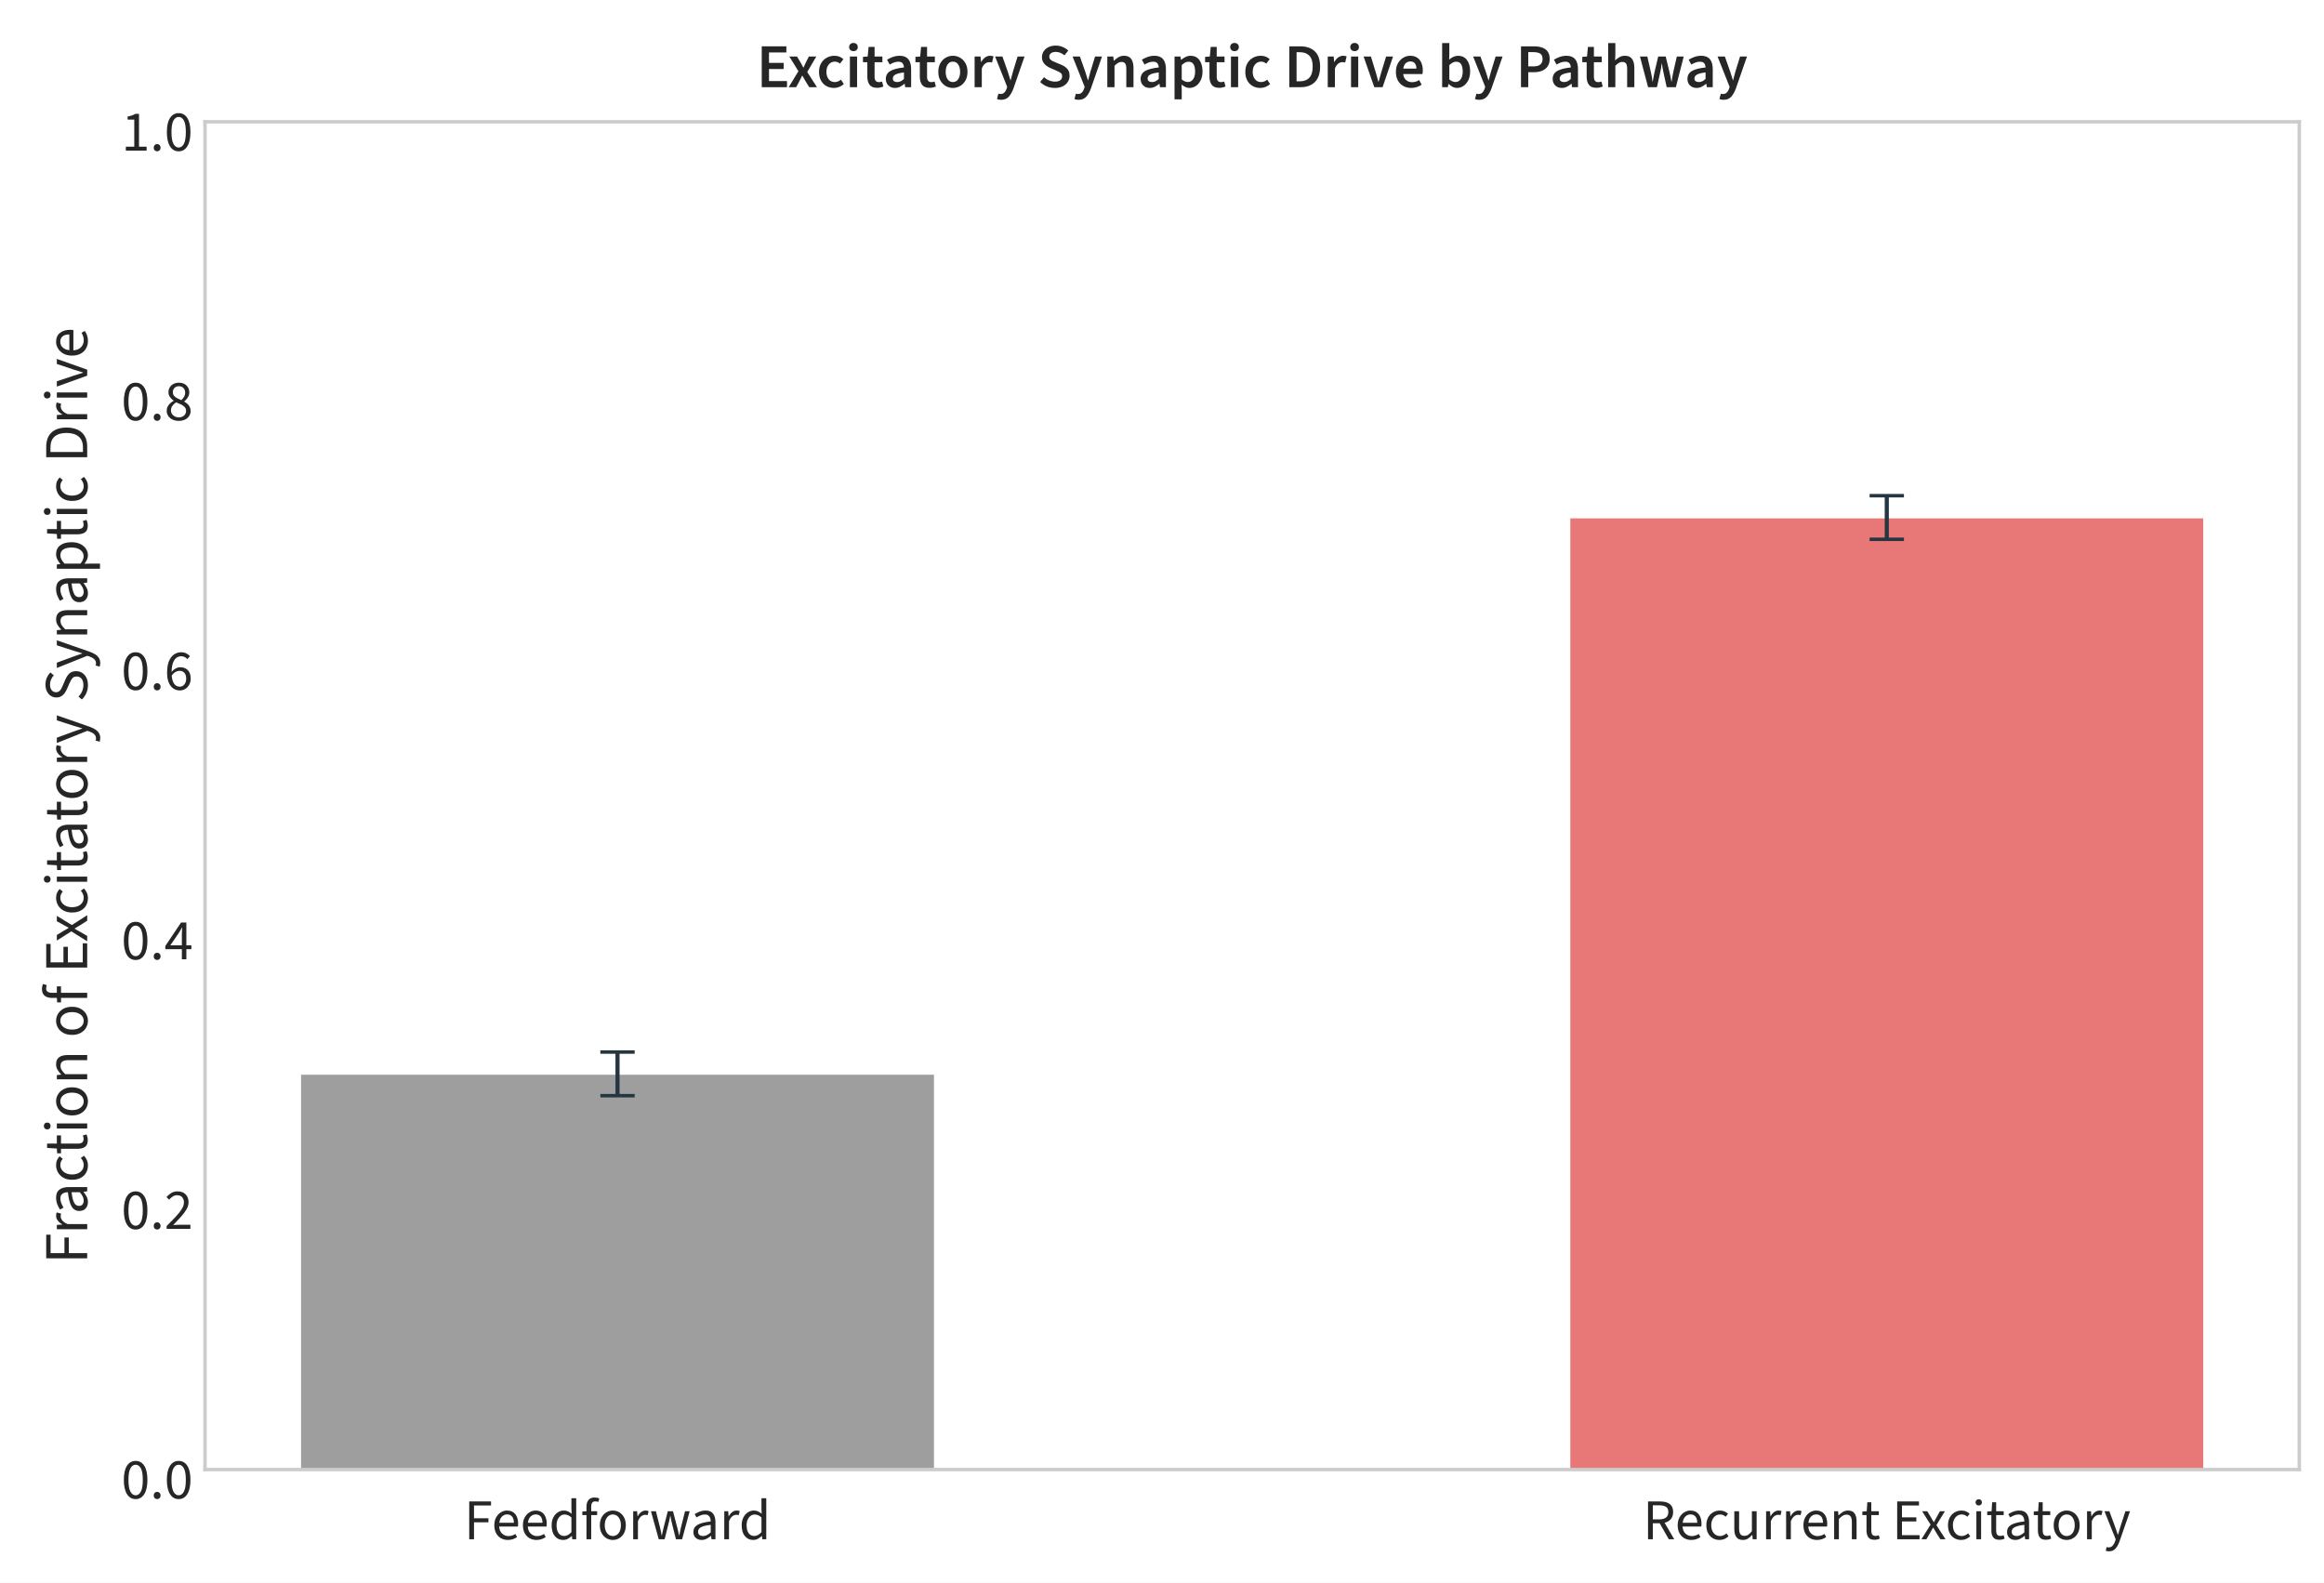
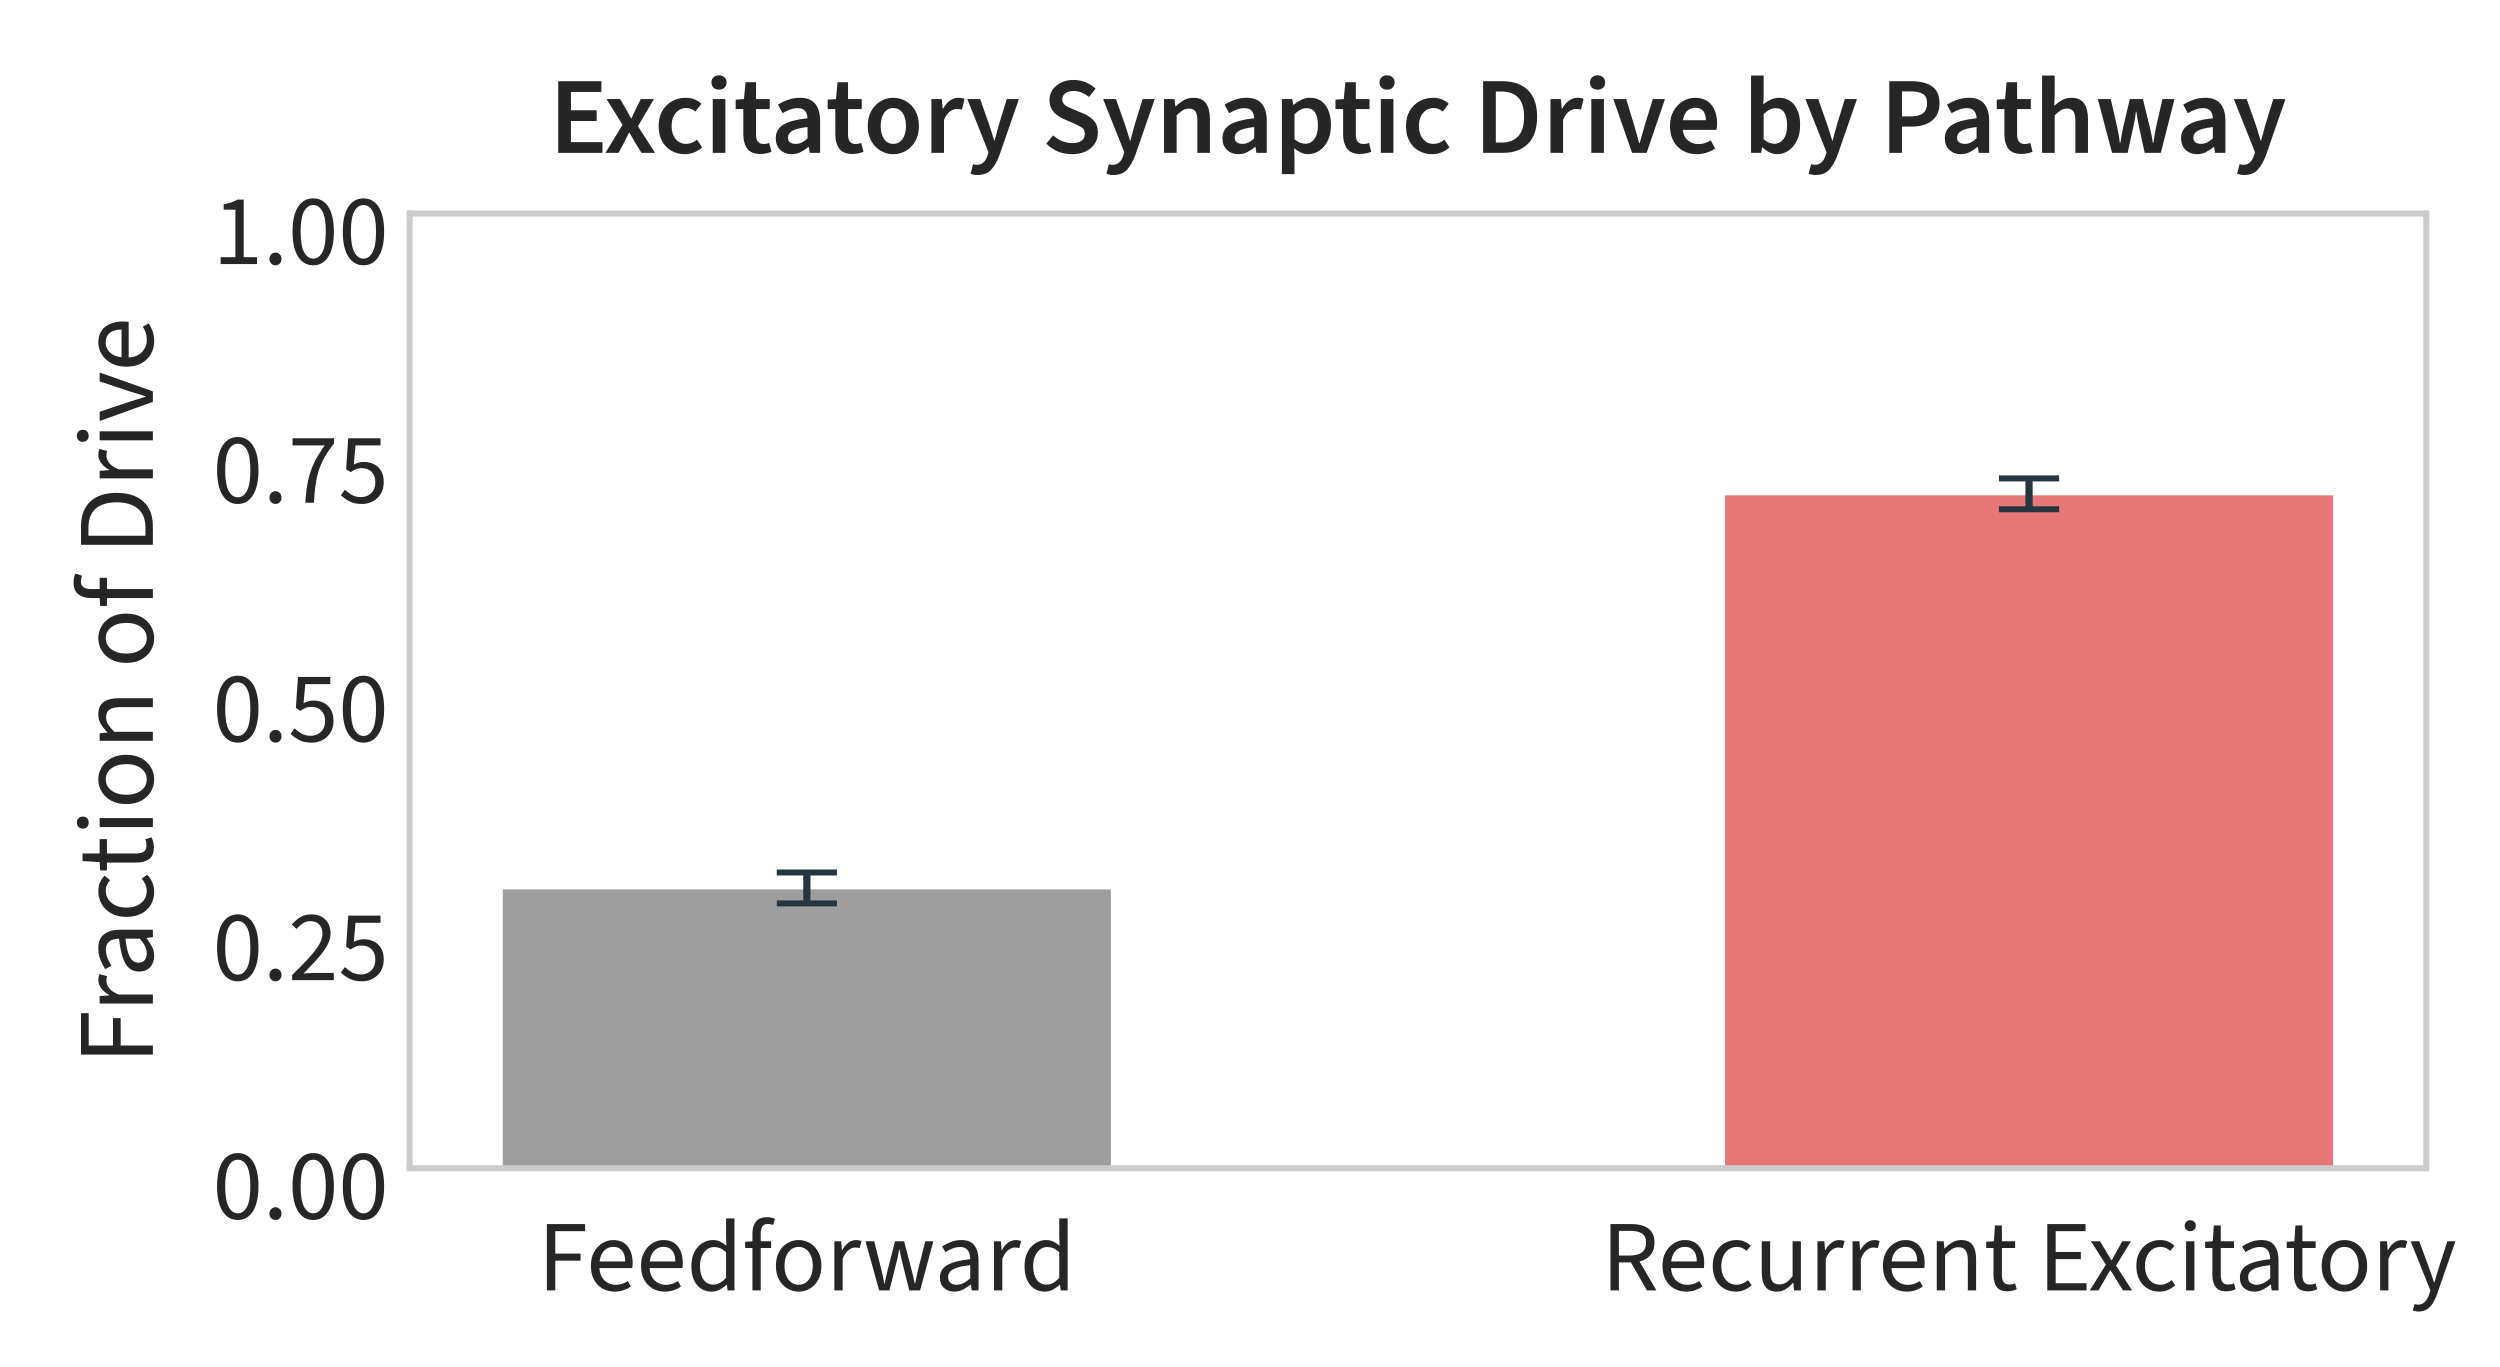
- <svg xmlns="http://www.w3.org/2000/svg" xmlns:xlink="http://www.w3.org/1999/xlink" width="676.972pt" height="461.088pt" viewBox="0 0 676.972 461.088" version="1.1">
+ <svg xmlns="http://www.w3.org/2000/svg" xmlns:xlink="http://www.w3.org/1999/xlink" width="415.397pt" height="227.088pt" viewBox="0 0 415.397 227.088" version="1.1">
  <defs>
    <style type="text/css">*{stroke-linejoin: round; stroke-linecap: butt}</style>
  </defs>
  <g id="figure_1">
    <g id="patch_1">
-       <path d="M 0 461.088  L 676.972 461.088  L 676.972 0  L 0 0  z " style="fill: #ffffff" />
+       <path d="M 0 227.088  L 415.397 227.088  L 415.397 0  L 0 0  z " style="fill: #ffffff" />
    </g>
    <g id="axes_1">
      <g id="patch_2">
-         <path d="M 59.718 428.111  L 669.773 428.111  L 669.773 35.48  L 59.718 35.48  z " style="fill: #ffffff" />
+         <path d="M 68.068 194.111  L 403.142 194.111  L 403.142 35.48  L 68.068 35.48  z " style="fill: #ffffff" />
      </g>
      <g id="matplotlib.axis_1">
        <g id="xtick_1">
          <g id="line2d_1" />
          <g id="text_1">
-             <g style="fill: #262626" transform="translate(135.1736 448.4112) scale(0.168 -0.168)">
+             <g style="fill: #262626" transform="translate(89.36081 214.4112) scale(0.168 -0.168)">
              <defs>
                <path id="SourceSans3-Regular-7" d="M 576 0  L 576 4198  L 2995 4198  L 2995 3750  L 1107 3750  L 1107 2330  L 2707 2330  L 2707 1882  L 1107 1882  L 1107 0  L 576 0  z " transform="scale(0.015625)" />
                <path id="SourceSans3-Regular-20" d="M 1702 2758  Q 1510 2758 1328 2665  Q 1146 2573 1014 2368  Q 883 2163 838 1830  L 2458 1830  Q 2458 2285 2259 2521  Q 2061 2758 1702 2758  z M 1786 -77  Q 1370 -77 1027 115  Q 685 307 486 675  Q 288 1043 288 1555  Q 288 2061 489 2425  Q 691 2790 1014 2988  Q 1338 3187 1696 3187  Q 2298 3187 2614 2790  Q 2931 2394 2931 1728  Q 2931 1645 2924 1568  Q 2918 1491 2906 1414  L 826 1414  Q 864 890 1161 621  Q 1459 352 1850 352  Q 2074 352 2269 416  Q 2464 480 2624 589  L 2816 243  Q 2611 102 2358 12  Q 2106 -77 1786 -77  z " transform="scale(0.015625)" />
                <path id="SourceSans3-Regular-1f" d="M 1587 -77  Q 1005 -77 653 348  Q 301 774 301 1549  Q 301 2054 489 2422  Q 678 2790 988 2988  Q 1299 3187 1651 3187  Q 1920 3187 2118 3091  Q 2317 2995 2522 2829  L 2496 3360  L 2496 4557  L 3027 4557  L 3027 0  L 2592 0  L 2547 365  L 2528 365  Q 2349 186 2105 54  Q 1862 -77 1587 -77  z M 1702 365  Q 2112 365 2496 794  L 2496 2419  Q 2298 2598 2115 2672  Q 1933 2746 1741 2746  Q 1491 2746 1289 2595  Q 1088 2445 966 2179  Q 845 1914 845 1555  Q 845 998 1069 681  Q 1293 365 1702 365  z " transform="scale(0.015625)" />
                <path id="SourceSans3-Regular-21" d="M 614 0  L 614 2682  L 154 2682  L 154 3078  L 614 3110  L 614 3603  Q 614 4077 835 4355  Q 1056 4634 1523 4634  Q 1670 4634 1804 4605  Q 1939 4576 2042 4531  L 1926 4147  Q 1734 4205 1574 4205  Q 1139 4205 1139 3603  L 1139 3110  L 1798 3110  L 1798 2682  L 1139 2682  L 1139 0  L 614 0  z " transform="scale(0.015625)" />
                <path id="SourceSans3-Regular-2a" d="M 1734 -77  Q 1357 -77 1027 115  Q 698 307 496 672  Q 294 1037 294 1549  Q 294 2074 496 2438  Q 698 2803 1027 2995  Q 1357 3187 1734 3187  Q 2118 3187 2444 2995  Q 2771 2803 2972 2438  Q 3174 2074 3174 1549  Q 3174 1037 2972 672  Q 2771 307 2444 115  Q 2118 -77 1734 -77  z M 1734 358  Q 2138 358 2384 688  Q 2630 1018 2630 1549  Q 2630 2086 2384 2419  Q 2138 2752 1734 2752  Q 1338 2752 1088 2419  Q 838 2086 838 1549  Q 838 1018 1088 688  Q 1338 358 1734 358  z " transform="scale(0.015625)" />
                <path id="SourceSans3-Regular-2d" d="M 525 0  L 525 3110  L 960 3110  L 1005 2547  L 1024 2547  Q 1178 2842 1408 3014  Q 1638 3187 1907 3187  Q 2093 3187 2240 3123  L 2125 2675  Q 2054 2694 1993 2704  Q 1933 2714 1837 2714  Q 1638 2714 1424 2554  Q 1210 2394 1050 1997  L 1050 0  L 525 0  z " transform="scale(0.015625)" />
                <path id="SourceSans3-Regular-32" d="M 1018 0  L 154 3110  L 704 3110  L 1158 1312  Q 1210 1101 1254 889  Q 1299 678 1338 429  L 1363 429  Q 1414 678 1462 889  Q 1510 1101 1562 1312  L 2022 3110  L 2598 3110  L 3066 1312  Q 3123 1101 3174 889  Q 3226 678 3270 429  L 3296 429  Q 3347 678 3392 889  Q 3437 1101 3482 1312  L 3936 3110  L 4448 3110  L 3610 0  L 2925 0  L 2509 1664  Q 2451 1882 2406 2096  Q 2362 2310 2310 2586  L 2285 2586  Q 2240 2310 2192 2092  Q 2144 1875 2086 1664  L 1670 0  L 1018 0  z " transform="scale(0.015625)" />
                <path id="SourceSans3-Regular-1c" d="M 1242 -77  Q 851 -77 588 153  Q 326 384 326 806  Q 326 1331 787 1600  Q 1248 1869 2246 1978  Q 2246 2176 2188 2349  Q 2131 2522 1993 2634  Q 1856 2746 1600 2746  Q 1331 2746 1094 2643  Q 858 2541 672 2426  L 467 2784  Q 685 2931 1001 3059  Q 1318 3187 1690 3187  Q 2259 3187 2515 2838  Q 2771 2490 2771 1907  L 2771 0  L 2336 0  L 2291 371  L 2272 371  Q 2042 186 1789 54  Q 1536 -77 1242 -77  z M 1389 358  Q 1613 358 1817 460  Q 2022 563 2246 762  L 2246 1600  Q 1722 1542 1414 1440  Q 1107 1338 976 1190  Q 845 1043 845 838  Q 845 582 1005 470  Q 1165 358 1389 358  z " transform="scale(0.015625)" />
              </defs>
              <use xlink:href="#SourceSans3-Regular-7" />
              <use xlink:href="#SourceSans3-Regular-20" transform="translate(48 0)" />
              <use xlink:href="#SourceSans3-Regular-20" transform="translate(97.59375 0)" />
              <use xlink:href="#SourceSans3-Regular-1f" transform="translate(147.1875 0)" />
              <use xlink:href="#SourceSans3-Regular-21" transform="translate(202.6875 0)" />
              <use xlink:href="#SourceSans3-Regular-2a" transform="translate(230.8906 0)" />
              <use xlink:href="#SourceSans3-Regular-2d" transform="translate(285.0938 0)" />
              <use xlink:href="#SourceSans3-Regular-32" transform="translate(321.7031 0)" />
              <use xlink:href="#SourceSans3-Regular-1c" transform="translate(392.6094 0)" />
              <use xlink:href="#SourceSans3-Regular-2d" transform="translate(443.0156 0)" />
              <use xlink:href="#SourceSans3-Regular-1f" transform="translate(476.7188 0)" />
            </g>
          </g>
        </g>
        <g id="xtick_2">
          <g id="line2d_2" />
          <g id="text_2">
-             <g style="fill: #262626" transform="translate(478.5554 448.4112) scale(0.168 -0.168)">
+             <g style="fill: #262626" transform="translate(266.0873 214.4112) scale(0.168 -0.168)">
              <defs>
                <path id="SourceSans3-Regular-13" d="M 576 0  L 576 4198  L 1888 4198  Q 2317 4198 2649 4086  Q 2982 3974 3171 3715  Q 3360 3456 3360 3021  Q 3360 2534 3104 2236  Q 2848 1939 2413 1830  L 3482 0  L 2880 0  L 1869 1773  L 1107 1773  L 1107 0  L 576 0  z M 1107 2208  L 1811 2208  Q 2304 2208 2566 2409  Q 2829 2611 2829 3021  Q 2829 3437 2566 3603  Q 2304 3770 1811 3770  L 1107 3770  L 1107 2208  z " transform="scale(0.015625)" />
                <path id="SourceSans3-Regular-1e" d="M 1760 -77  Q 1344 -77 1011 115  Q 678 307 486 672  Q 294 1037 294 1549  Q 294 2074 502 2438  Q 710 2803 1052 2995  Q 1395 3187 1792 3187  Q 2099 3187 2320 3084  Q 2541 2982 2701 2822  L 2438 2502  Q 2317 2611 2166 2681  Q 2016 2752 1811 2752  Q 1536 2752 1315 2601  Q 1094 2451 966 2179  Q 838 1907 838 1549  Q 838 1018 1107 688  Q 1376 358 1805 358  Q 2016 358 2201 441  Q 2387 525 2528 653  L 2758 333  Q 2566 147 2313 35  Q 2061 -77 1760 -77  z " transform="scale(0.015625)" />
                <path id="SourceSans3-Regular-30" d="M 1434 -77  Q 941 -77 710 233  Q 480 544 480 1139  L 480 3110  L 1011 3110  L 1011 1210  Q 1011 774 1148 576  Q 1286 378 1594 378  Q 1837 378 2025 502  Q 2214 627 2432 902  L 2432 3110  L 2957 3110  L 2957 0  L 2522 0  L 2477 486  L 2458 486  Q 2240 230 1997 76  Q 1754 -77 1434 -77  z " transform="scale(0.015625)" />
                <path id="SourceSans3-Regular-29" d="M 525 0  L 525 3110  L 960 3110  L 1005 2662  L 1024 2662  Q 1248 2886 1497 3036  Q 1747 3187 2067 3187  Q 2560 3187 2787 2876  Q 3014 2566 3014 1971  L 3014 0  L 2490 0  L 2490 1901  Q 2490 2336 2349 2534  Q 2208 2733 1901 2733  Q 1664 2733 1475 2611  Q 1286 2490 1050 2253  L 1050 0  L 525 0  z " transform="scale(0.015625)" />
                <path id="SourceSans3-Regular-2f" d="M 1504 -58  Q 1005 -58 809 227  Q 614 512 614 979  L 614 2682  L 154 2682  L 154 3078  L 640 3110  L 704 4109  L 1146 4109  L 1146 3110  L 1984 3110  L 1984 2682  L 1146 2682  L 1146 966  Q 1146 685 1251 528  Q 1357 371 1626 371  Q 1709 371 1798 387  Q 1888 403 1978 448  L 2086 77  Q 1965 13 1814 -22  Q 1664 -58 1504 -58  z " transform="scale(0.015625)" />
                <path id="SourceSans3-Regular-1" transform="scale(0.015625)" />
                <path id="SourceSans3-Regular-6" d="M 576 0  L 576 4198  L 2995 4198  L 2995 3750  L 1107 3750  L 1107 2432  L 2701 2432  L 2701 1978  L 1107 1978  L 1107 454  L 3059 454  L 3059 0  L 576 0  z " transform="scale(0.015625)" />
                <path id="SourceSans3-Regular-33" d="M 90 0  L 1107 1626  L 166 3110  L 736 3110  L 1152 2426  Q 1222 2304 1299 2169  Q 1376 2035 1459 1907  L 1485 1907  Q 1555 2035 1625 2169  Q 1696 2304 1766 2426  L 2144 3110  L 2694 3110  L 1754 1568  L 2765 0  L 2195 0  L 1741 723  Q 1658 864 1574 1005  Q 1491 1146 1402 1280  L 1376 1280  Q 1293 1146 1216 1008  Q 1139 870 1062 723  L 640 0  L 90 0  z " transform="scale(0.015625)" />
                <path id="SourceSans3-Regular-24" d="M 525 0  L 525 3110  L 1050 3110  L 1050 0  L 525 0  z M 787 3750  Q 633 3750 534 3843  Q 435 3936 435 4096  Q 435 4250 534 4346  Q 633 4442 787 4442  Q 941 4442 1040 4346  Q 1139 4250 1139 4096  Q 1139 3936 1040 3843  Q 941 3750 787 3750  z " transform="scale(0.015625)" />
                <path id="SourceSans3-Regular-34" d="M 576 -1338  Q 474 -1338 381 -1318  Q 288 -1299 211 -1274  L 326 -864  Q 442 -902 550 -902  Q 813 -902 985 -713  Q 1158 -525 1254 -237  L 1325 -6  L 77 3110  L 621 3110  L 1254 1389  Q 1325 1190 1405 960  Q 1485 730 1555 512  L 1581 512  Q 1651 723 1715 953  Q 1779 1184 1843 1389  L 2400 3110  L 2912 3110  L 1741 -256  Q 1632 -563 1481 -806  Q 1331 -1050 1110 -1194  Q 890 -1338 576 -1338  z " transform="scale(0.015625)" />
              </defs>
              <use xlink:href="#SourceSans3-Regular-13" />
              <use xlink:href="#SourceSans3-Regular-20" transform="translate(55.90625 0)" />
              <use xlink:href="#SourceSans3-Regular-1e" transform="translate(105.5 0)" />
              <use xlink:href="#SourceSans3-Regular-30" transform="translate(151.0938 0)" />
              <use xlink:href="#SourceSans3-Regular-2d" transform="translate(205.5 0)" />
              <use xlink:href="#SourceSans3-Regular-2d" transform="translate(240.2031 0)" />
              <use xlink:href="#SourceSans3-Regular-20" transform="translate(273.9062 0)" />
              <use xlink:href="#SourceSans3-Regular-29" transform="translate(323.5 0)" />
              <use xlink:href="#SourceSans3-Regular-2f" transform="translate(378.2031 0)" />
              <use xlink:href="#SourceSans3-Regular-1" transform="translate(412 0)" />
              <use xlink:href="#SourceSans3-Regular-6" transform="translate(432 0)" />
              <use xlink:href="#SourceSans3-Regular-33" transform="translate(481.6094 0)" />
              <use xlink:href="#SourceSans3-Regular-1e" transform="translate(524.5 0)" />
              <use xlink:href="#SourceSans3-Regular-24" transform="translate(570.0938 0)" />
              <use xlink:href="#SourceSans3-Regular-2f" transform="translate(594.6875 0)" />
              <use xlink:href="#SourceSans3-Regular-1c" transform="translate(626.3906 0)" />
              <use xlink:href="#SourceSans3-Regular-2f" transform="translate(675.3906 0)" />
              <use xlink:href="#SourceSans3-Regular-2a" transform="translate(707.7812 0)" />
              <use xlink:href="#SourceSans3-Regular-2d" transform="translate(761.9844 0)" />
              <use xlink:href="#SourceSans3-Regular-34" transform="translate(799.1875 0)" />
            </g>
          </g>
        </g>
      </g>
      <g id="matplotlib.axis_2">
        <g id="ytick_1">
          <g id="line2d_3" />
          <g id="text_3">
-             <g style="fill: #262626" transform="translate(35.3332 436.5112) scale(0.168 -0.168)">
+             <g style="fill: #262626" transform="translate(35.3332 202.5112) scale(0.168 -0.168)">
              <defs>
                <path id="SourceSans3-Regular-535" d="M 1594 -77  Q 979 -77 630 476  Q 282 1030 282 2054  Q 282 3085 630 3622  Q 979 4160 1594 4160  Q 2202 4160 2550 3622  Q 2899 3085 2899 2054  Q 2899 1030 2550 476  Q 2202 -77 1594 -77  z M 1594 346  Q 1952 346 2169 752  Q 2387 1158 2387 2054  Q 2387 2950 2169 3344  Q 1952 3738 1594 3738  Q 1235 3738 1014 3344  Q 794 2950 794 2054  Q 794 1158 1014 752  Q 1235 346 1594 346  z " transform="scale(0.015625)" />
                <path id="SourceSans3-Regular-56b" d="M 800 -77  Q 640 -77 528 35  Q 416 147 416 320  Q 416 506 528 618  Q 640 730 800 730  Q 954 730 1066 618  Q 1178 506 1178 320  Q 1178 147 1066 35  Q 954 -77 800 -77  z " transform="scale(0.015625)" />
              </defs>
              <use xlink:href="#SourceSans3-Regular-535" />
              <use xlink:href="#SourceSans3-Regular-56b" transform="translate(49.70312 0)" />
              <use xlink:href="#SourceSans3-Regular-535" transform="translate(74.60938 0)" />
+               <use xlink:href="#SourceSans3-Regular-535" transform="translate(124.3125 0)" />
            </g>
          </g>
        </g>
        <g id="ytick_2">
          <g id="line2d_4" />
          <g id="text_4">
-             <g style="fill: #262626" transform="translate(35.3332 357.985) scale(0.168 -0.168)">
+             <g style="fill: #262626" transform="translate(35.3332 162.8534) scale(0.168 -0.168)">
              <defs>
                <path id="SourceSans3-Regular-537" d="M 256 0  L 256 320  Q 870 922 1299 1386  Q 1728 1850 1952 2227  Q 2176 2605 2176 2931  Q 2176 3283 1984 3507  Q 1792 3731 1402 3731  Q 1146 3731 928 3587  Q 710 3443 531 3238  L 237 3526  Q 493 3814 784 3987  Q 1075 4160 1466 4160  Q 2035 4160 2361 3830  Q 2688 3501 2688 2963  Q 2688 2566 2467 2176  Q 2246 1786 1862 1357  Q 1478 928 979 416  Q 1146 429 1325 441  Q 1504 454 1664 454  L 2893 454  L 2893 0  L 256 0  z " transform="scale(0.015625)" />
+                 <path id="SourceSans3-Regular-53a" d="M 1498 -77  Q 1011 -77 691 96  Q 371 269 160 480  L 416 826  Q 602 646 845 502  Q 1088 358 1446 358  Q 1824 358 2083 611  Q 2342 864 2342 1293  Q 2342 1715 2105 1952  Q 1869 2189 1472 2189  Q 1261 2189 1110 2125  Q 960 2061 774 1939  L 493 2118  L 627 4083  L 2669 4083  L 2669 3629  L 1088 3629  L 979 2419  Q 1126 2496 1273 2541  Q 1421 2586 1606 2586  Q 1958 2586 2243 2448  Q 2528 2310 2701 2028  Q 2874 1747 2874 1306  Q 2874 864 2678 553  Q 2483 243 2169 83  Q 1856 -77 1498 -77  z " transform="scale(0.015625)" />
              </defs>
              <use xlink:href="#SourceSans3-Regular-535" />
              <use xlink:href="#SourceSans3-Regular-56b" transform="translate(49.70312 0)" />
              <use xlink:href="#SourceSans3-Regular-537" transform="translate(74.60938 0)" />
+               <use xlink:href="#SourceSans3-Regular-53a" transform="translate(124.3125 0)" />
            </g>
          </g>
        </g>
        <g id="ytick_3">
          <g id="line2d_5" />
          <g id="text_5">
-             <g style="fill: #262626" transform="translate(35.3332 279.4587) scale(0.168 -0.168)">
-               <defs>
-                 <path id="SourceSans3-Regular-539" d="M 666 1549  L 1946 1549  L 1946 2733  Q 1946 2899 1958 3129  Q 1971 3360 1978 3520  L 1952 3520  Q 1875 3373 1792 3232  Q 1709 3091 1619 2944  L 666 1549  z M 1946 0  L 1946 1126  L 109 1126  L 109 1472  L 1856 4083  L 2445 4083  L 2445 1549  L 3002 1549  L 3002 1126  L 2445 1126  L 2445 0  L 1946 0  z " transform="scale(0.015625)" />
-               </defs>
-               <use xlink:href="#SourceSans3-Regular-535" />
-               <use xlink:href="#SourceSans3-Regular-56b" transform="translate(49.70312 0)" />
-               <use xlink:href="#SourceSans3-Regular-539" transform="translate(74.60938 0)" />
+             <g style="fill: #262626" transform="translate(35.3332 123.1956) scale(0.168 -0.168)">
+               <use xlink:href="#SourceSans3-Regular-535" />
+               <use xlink:href="#SourceSans3-Regular-56b" transform="translate(49.70312 0)" />
+               <use xlink:href="#SourceSans3-Regular-53a" transform="translate(74.60938 0)" />
+               <use xlink:href="#SourceSans3-Regular-535" transform="translate(124.3125 0)" />
            </g>
          </g>
        </g>
        <g id="ytick_4">
          <g id="line2d_6" />
          <g id="text_6">
-             <g style="fill: #262626" transform="translate(35.3332 200.9325) scale(0.168 -0.168)">
-               <defs>
-                 <path id="SourceSans3-Regular-53b" d="M 1670 2099  Q 1472 2099 1241 1971  Q 1011 1843 819 1562  Q 870 966 1097 652  Q 1325 339 1715 339  Q 2016 339 2221 585  Q 2426 832 2426 1235  Q 2426 1632 2237 1865  Q 2048 2099 1670 2099  z M 1715 -77  Q 1318 -77 998 140  Q 678 358 492 796  Q 307 1235 307 1888  Q 307 2707 528 3206  Q 749 3706 1104 3933  Q 1459 4160 1862 4160  Q 2195 4160 2435 4035  Q 2675 3910 2848 3725  L 2554 3398  Q 2432 3546 2253 3632  Q 2074 3718 1882 3718  Q 1594 3718 1357 3555  Q 1120 3392 969 3011  Q 819 2630 806 1984  Q 998 2221 1254 2358  Q 1510 2496 1760 2496  Q 2291 2496 2608 2179  Q 2925 1862 2925 1235  Q 2925 845 2758 550  Q 2592 256 2320 89  Q 2048 -77 1715 -77  z " transform="scale(0.015625)" />
-               </defs>
-               <use xlink:href="#SourceSans3-Regular-535" />
-               <use xlink:href="#SourceSans3-Regular-56b" transform="translate(49.70312 0)" />
-               <use xlink:href="#SourceSans3-Regular-53b" transform="translate(74.60938 0)" />
+             <g style="fill: #262626" transform="translate(35.3332 83.5378) scale(0.168 -0.168)">
+               <defs>
+                 <path id="SourceSans3-Regular-53c" d="M 1094 0  Q 1133 768 1261 1376  Q 1389 1984 1648 2525  Q 1907 3066 2323 3629  L 282 3629  L 282 4083  L 2912 4083  L 2912 3757  Q 2541 3290 2304 2867  Q 2067 2445 1932 2009  Q 1798 1574 1731 1084  Q 1664 595 1638 0  L 1094 0  z " transform="scale(0.015625)" />
+               </defs>
+               <use xlink:href="#SourceSans3-Regular-535" />
+               <use xlink:href="#SourceSans3-Regular-56b" transform="translate(49.70312 0)" />
+               <use xlink:href="#SourceSans3-Regular-53c" transform="translate(74.60938 0)" />
+               <use xlink:href="#SourceSans3-Regular-53a" transform="translate(124.3125 0)" />
            </g>
          </g>
        </g>
        <g id="ytick_5">
          <g id="line2d_7" />
          <g id="text_7">
-             <g style="fill: #262626" transform="translate(35.3332 122.4062) scale(0.168 -0.168)">
-               <defs>
-                 <path id="SourceSans3-Regular-53d" d="M 1600 -77  Q 1216 -77 915 67  Q 614 211 438 467  Q 262 723 262 1043  Q 262 1312 374 1520  Q 486 1728 662 1885  Q 838 2042 1030 2144  L 1030 2170  Q 806 2330 633 2560  Q 461 2790 461 3110  Q 461 3424 614 3661  Q 768 3898 1030 4029  Q 1293 4160 1619 4160  Q 2150 4160 2460 3853  Q 2771 3546 2771 3072  Q 2771 2861 2681 2672  Q 2592 2483 2464 2332  Q 2336 2182 2208 2086  L 2208 2061  Q 2394 1958 2554 1817  Q 2714 1677 2816 1481  Q 2918 1286 2918 1011  Q 2918 710 2755 460  Q 2592 211 2294 67  Q 1997 -77 1600 -77  z M 1888 2227  Q 2093 2413 2205 2617  Q 2317 2822 2317 3046  Q 2317 3347 2131 3558  Q 1946 3770 1606 3770  Q 1325 3770 1136 3590  Q 947 3411 947 3110  Q 947 2867 1078 2707  Q 1210 2547 1427 2435  Q 1645 2323 1888 2227  z M 1613 314  Q 1971 314 2192 515  Q 2413 717 2413 1030  Q 2413 1293 2259 1459  Q 2106 1626 1853 1747  Q 1600 1869 1306 1984  Q 1062 1824 899 1600  Q 736 1376 736 1094  Q 736 755 989 534  Q 1242 314 1613 314  z " transform="scale(0.015625)" />
-               </defs>
-               <use xlink:href="#SourceSans3-Regular-535" />
-               <use xlink:href="#SourceSans3-Regular-56b" transform="translate(49.70312 0)" />
-               <use xlink:href="#SourceSans3-Regular-53d" transform="translate(74.60938 0)" />
-             </g>
-           </g>
-         </g>
-         <g id="ytick_6">
-           <g id="line2d_8" />
-           <g id="text_8">
            <g style="fill: #262626" transform="translate(35.3332 43.88) scale(0.168 -0.168)">
              <defs>
                <path id="SourceSans3-Regular-536" d="M 506 0  L 506 435  L 1440 435  L 1440 3443  L 698 3443  L 698 3782  Q 979 3834 1187 3907  Q 1395 3981 1562 4083  L 1965 4083  L 1965 435  L 2810 435  L 2810 0  L 506 0  z " transform="scale(0.015625)" />
              </defs>
              <use xlink:href="#SourceSans3-Regular-536" />
              <use xlink:href="#SourceSans3-Regular-56b" transform="translate(49.70312 0)" />
              <use xlink:href="#SourceSans3-Regular-535" transform="translate(74.60938 0)" />
-             </g>
-           </g>
-         </g>
-         <g id="text_9">
-           <g style="fill: #262626" transform="translate(25.4 368.2032) rotate(-90) scale(0.182 -0.182)">
+               <use xlink:href="#SourceSans3-Regular-535" transform="translate(124.3125 0)" />
+             </g>
+           </g>
+         </g>
+         <g id="text_8">
+           <g style="fill: #262626" transform="translate(25.4 176.8661) rotate(-90) scale(0.182 -0.182)">
            <defs>
-               <path id="SourceSans3-Regular-14" d="M 1741 -77  Q 1293 -77 918 89  Q 544 256 269 550  L 570 896  Q 794 659 1104 524  Q 1414 390 1747 390  Q 2163 390 2393 579  Q 2624 768 2624 1075  Q 2624 1293 2531 1421  Q 2438 1549 2281 1638  Q 2125 1728 1926 1818  L 1325 2080  Q 1126 2170 928 2304  Q 730 2438 602 2649  Q 474 2861 474 3162  Q 474 3482 643 3734  Q 813 3987 1110 4131  Q 1408 4275 1792 4275  Q 2176 4275 2496 4134  Q 2816 3994 3034 3770  L 2746 3424  Q 2547 3597 2310 3702  Q 2074 3808 1792 3808  Q 1440 3808 1225 3641  Q 1011 3475 1011 3194  Q 1011 2995 1116 2864  Q 1222 2733 1382 2649  Q 1542 2566 1709 2496  L 2304 2240  Q 2682 2080 2925 1833  Q 3168 1587 3168 1120  Q 3168 787 2995 515  Q 2822 243 2505 83  Q 2189 -77 1741 -77  z " transform="scale(0.015625)" />
-               <path id="SourceSans3-Regular-2b" d="M 525 -1312  L 525 3110  L 960 3110  L 1005 2752  L 1024 2752  Q 1235 2931 1488 3059  Q 1741 3187 2016 3187  Q 2618 3187 2931 2755  Q 3245 2323 3245 1600  Q 3245 1075 3056 697  Q 2867 320 2563 121  Q 2259 -77 1901 -77  Q 1683 -77 1468 19  Q 1254 115 1037 282  L 1050 -262  L 1050 -1312  L 525 -1312  z M 1811 365  Q 2195 365 2448 694  Q 2701 1024 2701 1600  Q 2701 2112 2512 2429  Q 2323 2746 1882 2746  Q 1683 2746 1481 2637  Q 1280 2528 1050 2323  L 1050 691  Q 1261 512 1459 438  Q 1658 365 1811 365  z " transform="scale(0.015625)" />
              <path id="SourceSans3-Regular-5" d="M 576 0  L 576 4198  L 1626 4198  Q 2598 4198 3104 3657  Q 3610 3117 3610 2118  Q 3610 1114 3107 557  Q 2605 0 1651 0  L 576 0  z M 1107 435  L 1587 435  Q 2323 435 2691 880  Q 3059 1325 3059 2118  Q 3059 2912 2691 3337  Q 2323 3763 1587 3763  L 1107 3763  L 1107 435  z " transform="scale(0.015625)" />
              <path id="SourceSans3-Regular-31" d="M 1197 0  L 77 3110  L 621 3110  L 1210 1344  Q 1280 1114 1353 883  Q 1427 653 1498 429  L 1523 429  Q 1594 653 1667 883  Q 1741 1114 1805 1344  L 2394 3110  L 2912 3110  L 1811 0  L 1197 0  z " transform="scale(0.015625)" />
            </defs>
            <use xlink:href="#SourceSans3-Regular-7" />
            <use xlink:href="#SourceSans3-Regular-2d" transform="translate(47.40625 0)" />
            <use xlink:href="#SourceSans3-Regular-1c" transform="translate(79.70312 0)" />
            <use xlink:href="#SourceSans3-Regular-1e" transform="translate(130.1094 0)" />
            <use xlink:href="#SourceSans3-Regular-2f" transform="translate(174.7031 0)" />
            <use xlink:href="#SourceSans3-Regular-24" transform="translate(208.5 0)" />
            <use xlink:href="#SourceSans3-Regular-2a" transform="translate(233.0938 0)" />
            <use xlink:href="#SourceSans3-Regular-29" transform="translate(287.2969 0)" />
            <use xlink:href="#SourceSans3-Regular-1" transform="translate(342 0)" />
            <use xlink:href="#SourceSans3-Regular-2a" transform="translate(362 0)" />
            <use xlink:href="#SourceSans3-Regular-21" transform="translate(416.2031 0)" />
            <use xlink:href="#SourceSans3-Regular-1" transform="translate(445.4062 0)" />
-             <use xlink:href="#SourceSans3-Regular-6" transform="translate(465.4062 0)" />
-             <use xlink:href="#SourceSans3-Regular-33" transform="translate(515.0156 0)" />
-             <use xlink:href="#SourceSans3-Regular-1e" transform="translate(557.9062 0)" />
-             <use xlink:href="#SourceSans3-Regular-24" transform="translate(603.5 0)" />
-             <use xlink:href="#SourceSans3-Regular-2f" transform="translate(628.0938 0)" />
-             <use xlink:href="#SourceSans3-Regular-1c" transform="translate(659.7969 0)" />
-             <use xlink:href="#SourceSans3-Regular-2f" transform="translate(708.7969 0)" />
-             <use xlink:href="#SourceSans3-Regular-2a" transform="translate(741.1875 0)" />
-             <use xlink:href="#SourceSans3-Regular-2d" transform="translate(795.3906 0)" />
-             <use xlink:href="#SourceSans3-Regular-34" transform="translate(832.5938 0)" />
-             <use xlink:href="#SourceSans3-Regular-1" transform="translate(879.2969 0)" />
-             <use xlink:href="#SourceSans3-Regular-14" transform="translate(899.2969 0)" />
-             <use xlink:href="#SourceSans3-Regular-34" transform="translate(952.7031 0)" />
-             <use xlink:href="#SourceSans3-Regular-29" transform="translate(999.4062 0)" />
-             <use xlink:href="#SourceSans3-Regular-1c" transform="translate(1054.109 0)" />
-             <use xlink:href="#SourceSans3-Regular-2b" transform="translate(1104.516 0)" />
-             <use xlink:href="#SourceSans3-Regular-2f" transform="translate(1158.312 0)" />
-             <use xlink:href="#SourceSans3-Regular-24" transform="translate(1192.109 0)" />
-             <use xlink:href="#SourceSans3-Regular-1e" transform="translate(1216.703 0)" />
-             <use xlink:href="#SourceSans3-Regular-1" transform="translate(1262.297 0)" />
-             <use xlink:href="#SourceSans3-Regular-5" transform="translate(1282.297 0)" />
-             <use xlink:href="#SourceSans3-Regular-2d" transform="translate(1343.797 0)" />
-             <use xlink:href="#SourceSans3-Regular-24" transform="translate(1378.5 0)" />
-             <use xlink:href="#SourceSans3-Regular-31" transform="translate(1403.094 0)" />
-             <use xlink:href="#SourceSans3-Regular-20" transform="translate(1449.391 0)" />
+             <use xlink:href="#SourceSans3-Regular-5" transform="translate(465.4062 0)" />
+             <use xlink:href="#SourceSans3-Regular-2d" transform="translate(526.9062 0)" />
+             <use xlink:href="#SourceSans3-Regular-24" transform="translate(561.6094 0)" />
+             <use xlink:href="#SourceSans3-Regular-31" transform="translate(586.2031 0)" />
+             <use xlink:href="#SourceSans3-Regular-20" transform="translate(632.5 0)" />
          </g>
        </g>
      </g>
      <g id="patch_3">
-         <path d="M 87.447 428.111  L 272.313 428.111  L 272.313 312.834  L 87.447 312.834  z " clip-path="url(#p96f87ed148)" style="fill: #9e9e9e; stroke: #ffffff; stroke-width: 0.5; stroke-linejoin: miter" />
+         <path d="M 83.298 194.111  L 184.836 194.111  L 184.836 147.537  L 83.298 147.537  z " clip-path="url(#p0cf21fd7f7)" style="fill: #9e9e9e; stroke: #ffffff; stroke-width: 0.5; stroke-linejoin: miter" />
      </g>
      <g id="patch_4">
-         <path d="M 457.178 428.111  L 642.043 428.111  L 642.043 150.757  L 457.178 150.757  z " clip-path="url(#p96f87ed148)" style="fill: #e87878; stroke: #ffffff; stroke-width: 0.5; stroke-linejoin: miter" />
+         <path d="M 286.373 194.111  L 387.911 194.111  L 387.911 82.054  L 286.373 82.054  z " clip-path="url(#p0cf21fd7f7)" style="fill: #e87878; stroke: #ffffff; stroke-width: 0.5; stroke-linejoin: miter" />
      </g>
      <g id="LineCollection_1">
-         <path d="M 179.88 319.189  L 179.88 306.48  " clip-path="url(#p96f87ed148)" style="fill: none; stroke: #263640; stroke-width: 1.2" />
-         <path d="M 549.61 157.112  L 549.61 144.402  " clip-path="url(#p96f87ed148)" style="fill: none; stroke: #263640; stroke-width: 1.2" />
+         <path d="M 134.067 150.104  L 134.067 144.97  " clip-path="url(#p0cf21fd7f7)" style="fill: none; stroke: #263640; stroke-width: 1.2" />
+         <path d="M 337.142 84.622  L 337.142 79.487  " clip-path="url(#p0cf21fd7f7)" style="fill: none; stroke: #263640; stroke-width: 1.2" />
+       </g>
+       <g id="line2d_8">
+         <defs>
+           <path id="m5cffc9f0bd" d="M 5 0  L -5 -0  " style="stroke: #263640" />
+         </defs>
+         <g clip-path="url(#p0cf21fd7f7)">
+           <use xlink:href="#m5cffc9f0bd" x="134.067" y="150.104" style="fill: #1f77b4; stroke: #263640" />
+           <use xlink:href="#m5cffc9f0bd" x="337.142" y="84.622" style="fill: #1f77b4; stroke: #263640" />
+         </g>
      </g>
      <g id="line2d_9">
-         <defs>
-           <path id="ma6f97043a1" d="M 5 0  L -5 -0  " style="stroke: #263640" />
-         </defs>
-         <g clip-path="url(#p96f87ed148)">
-           <use xlink:href="#ma6f97043a1" x="179.88" y="319.189" style="fill: #1f77b4; stroke: #263640" />
-           <use xlink:href="#ma6f97043a1" x="549.61" y="157.112" style="fill: #1f77b4; stroke: #263640" />
-         </g>
-       </g>
-       <g id="line2d_10">
-         <g clip-path="url(#p96f87ed148)">
-           <use xlink:href="#ma6f97043a1" x="179.88" y="306.48" style="fill: #1f77b4; stroke: #263640" />
-           <use xlink:href="#ma6f97043a1" x="549.61" y="144.402" style="fill: #1f77b4; stroke: #263640" />
+         <g clip-path="url(#p0cf21fd7f7)">
+           <use xlink:href="#m5cffc9f0bd" x="134.067" y="144.97" style="fill: #1f77b4; stroke: #263640" />
+           <use xlink:href="#m5cffc9f0bd" x="337.142" y="79.487" style="fill: #1f77b4; stroke: #263640" />
        </g>
      </g>
      <g id="patch_5">
-         <path d="M 59.718 428.111  L 59.718 35.48  " style="fill: none; stroke: #cccccc; stroke-linejoin: miter; stroke-linecap: square" />
+         <path d="M 68.068 194.111  L 68.068 35.48  " style="fill: none; stroke: #cccccc; stroke-linejoin: miter; stroke-linecap: square" />
      </g>
      <g id="patch_6">
-         <path d="M 669.773 428.111  L 669.773 35.48  " style="fill: none; stroke: #cccccc; stroke-linejoin: miter; stroke-linecap: square" />
+         <path d="M 403.142 194.111  L 403.142 35.48  " style="fill: none; stroke: #cccccc; stroke-linejoin: miter; stroke-linecap: square" />
      </g>
      <g id="patch_7">
-         <path d="M 59.718 428.111  L 669.773 428.111  " style="fill: none; stroke: #cccccc; stroke-linejoin: miter; stroke-linecap: square" />
+         <path d="M 68.068 194.111  L 403.142 194.111  " style="fill: none; stroke: #cccccc; stroke-linejoin: miter; stroke-linecap: square" />
      </g>
      <g id="patch_8">
-         <path d="M 59.718 35.48  L 669.773 35.48  " style="fill: none; stroke: #cccccc; stroke-linejoin: miter; stroke-linecap: square" />
-       </g>
-       <g id="text_10">
-         <g style="fill: #262626" transform="translate(220.3836 25.4) scale(0.182 -0.182)">
+         <path d="M 68.068 35.48  L 403.142 35.48  " style="fill: none; stroke: #cccccc; stroke-linejoin: miter; stroke-linecap: square" />
+       </g>
+       <g id="text_9">
+         <g style="fill: #262626" transform="translate(91.24312 25.4) scale(0.182 -0.182)">
          <defs>
            <path id="SourceSans3-Semibold-6" d="M 531 0  L 531 4186  L 3053 4186  L 3053 3558  L 1274 3558  L 1274 2490  L 2778 2490  L 2778 1862  L 1274 1862  L 1274 627  L 3117 627  L 3117 0  L 531 0  z " transform="scale(0.015625)" />
            <path id="SourceSans3-Semibold-33" d="M 90 0  L 1088 1638  L 154 3142  L 947 3142  L 1299 2547  Q 1370 2419 1443 2281  Q 1517 2144 1587 2016  L 1613 2016  Q 1670 2144 1734 2281  Q 1798 2419 1856 2547  L 2157 3142  L 2918 3142  L 1990 1555  L 2989 0  L 2195 0  L 1811 621  Q 1734 762 1654 902  Q 1574 1043 1491 1178  L 1466 1178  Q 1402 1043 1331 905  Q 1261 768 1190 621  L 858 0  L 90 0  z " transform="scale(0.015625)" />
            <path id="SourceSans3-Semibold-1e" d="M 1792 -77  Q 1357 -77 1011 118  Q 666 314 464 682  Q 262 1050 262 1568  Q 262 2093 480 2461  Q 698 2829 1059 3024  Q 1421 3219 1837 3219  Q 2138 3219 2365 3123  Q 2592 3027 2758 2867  L 2406 2413  Q 2304 2502 2173 2560  Q 2042 2618 1875 2618  Q 1504 2618 1261 2330  Q 1018 2042 1018 1568  Q 1018 1101 1254 813  Q 1491 525 1862 525  Q 2048 525 2211 592  Q 2374 659 2502 774  L 2803 320  Q 2605 141 2345 32  Q 2086 -77 1792 -77  z " transform="scale(0.015625)" />
            <path id="SourceSans3-Semibold-24" d="M 467 0  L 467 3142  L 1203 3142  L 1203 0  L 467 0  z M 832 3693  Q 634 3693 512 3808  Q 390 3923 390 4115  Q 390 4301 512 4416  Q 634 4531 832 4531  Q 1030 4531 1152 4416  Q 1274 4301 1274 4115  Q 1274 3923 1152 3808  Q 1030 3693 832 3693  z " transform="scale(0.015625)" />
            <path id="SourceSans3-Semibold-2f" d="M 1574 -64  Q 1030 -64 803 249  Q 576 563 576 1069  L 576 2560  L 128 2560  L 128 3110  L 614 3142  L 704 4128  L 1318 4128  L 1318 3142  L 2118 3142  L 2118 2560  L 1318 2560  L 1318 1069  Q 1318 518 1760 518  Q 1939 518 2086 582  L 2221 64  Q 2099 13 1932 -25  Q 1766 -64 1574 -64  z " transform="scale(0.015625)" />
            <path id="SourceSans3-Semibold-1c" d="M 1229 -77  Q 819 -77 556 179  Q 294 435 294 845  Q 294 1376 739 1648  Q 1184 1920 2150 2022  Q 2144 2266 2019 2438  Q 1894 2611 1574 2611  Q 1344 2611 1123 2528  Q 902 2445 691 2317  L 422 2816  Q 685 2982 1014 3100  Q 1344 3219 1715 3219  Q 2304 3219 2595 2870  Q 2886 2522 2886 1856  L 2886 0  L 2278 0  L 2227 346  L 2202 346  Q 1984 166 1747 44  Q 1510 -77 1229 -77  z M 1459 525  Q 1651 525 1814 605  Q 1978 685 2150 845  L 2150 1510  Q 1510 1434 1260 1286  Q 1011 1139 1011 896  Q 1011 698 1139 611  Q 1267 525 1459 525  z " transform="scale(0.015625)" />
            <path id="SourceSans3-Semibold-2a" d="M 1754 -77  Q 1363 -77 1024 118  Q 685 314 473 682  Q 262 1050 262 1568  Q 262 2093 473 2461  Q 685 2829 1024 3024  Q 1363 3219 1754 3219  Q 2150 3219 2489 3024  Q 2829 2829 3040 2461  Q 3251 2093 3251 1568  Q 3251 1050 3040 682  Q 2829 314 2489 118  Q 2150 -77 1754 -77  z M 1754 525  Q 2099 525 2297 813  Q 2496 1101 2496 1568  Q 2496 2042 2297 2330  Q 2099 2618 1754 2618  Q 1408 2618 1213 2330  Q 1018 2042 1018 1568  Q 1018 1101 1213 813  Q 1408 525 1754 525  z " transform="scale(0.015625)" />
            <path id="SourceSans3-Semibold-2d" d="M 467 0  L 467 3142  L 1075 3142  L 1126 2586  L 1152 2586  Q 1318 2893 1552 3056  Q 1786 3219 2042 3219  Q 2266 3219 2400 3155  L 2253 2528  Q 2176 2547 2112 2556  Q 2048 2566 1946 2566  Q 1760 2566 1555 2422  Q 1350 2278 1203 1920  L 1203 0  L 467 0  z " transform="scale(0.015625)" />
            <path id="SourceSans3-Semibold-34" d="M 678 -1293  Q 550 -1293 454 -1273  Q 358 -1254 269 -1216  L 410 -666  Q 474 -685 525 -691  Q 576 -698 627 -698  Q 877 -698 1027 -547  Q 1178 -397 1254 -160  L 1312 38  L 77 3142  L 826 3142  L 1370 1600  Q 1440 1395 1507 1168  Q 1574 941 1645 717  L 1670 717  Q 1728 934 1789 1161  Q 1850 1389 1907 1600  L 2381 3142  L 3091 3142  L 1952 -141  Q 1754 -672 1472 -982  Q 1190 -1293 678 -1293  z " transform="scale(0.015625)" />
            <path id="SourceSans3-Semibold-1" transform="scale(0.015625)" />
            <path id="SourceSans3-Semibold-14" d="M 1754 -77  Q 858 -77 243 538  L 646 1024  Q 870 806 1168 688  Q 1466 570 1766 570  Q 2125 570 2310 717  Q 2496 864 2496 1107  Q 2496 1370 2313 1485  Q 2131 1600 1850 1722  L 1274 1971  Q 1069 2061 873 2205  Q 678 2349 553 2566  Q 429 2784 429 3085  Q 429 3418 608 3683  Q 787 3949 1107 4105  Q 1427 4262 1837 4262  Q 2214 4262 2550 4121  Q 2886 3981 3123 3750  L 2733 3264  Q 2534 3430 2307 3523  Q 2080 3616 1837 3616  Q 1542 3616 1360 3485  Q 1178 3354 1178 3123  Q 1178 2963 1270 2857  Q 1363 2752 1516 2678  Q 1670 2605 1843 2534  L 2413 2298  Q 2790 2138 3024 1878  Q 3258 1619 3258 1165  Q 3258 826 3078 544  Q 2899 262 2563 92  Q 2227 -77 1754 -77  z " transform="scale(0.015625)" />
            <path id="SourceSans3-Semibold-29" d="M 467 0  L 467 3142  L 1075 3142  L 1126 2720  L 1152 2720  Q 1363 2925 1612 3072  Q 1862 3219 2182 3219  Q 2688 3219 2918 2892  Q 3149 2566 3149 1971  L 3149 0  L 2413 0  L 2413 1875  Q 2413 2266 2297 2426  Q 2182 2586 1920 2586  Q 1715 2586 1558 2486  Q 1402 2387 1203 2195  L 1203 0  L 467 0  z " transform="scale(0.015625)" />
            <path id="SourceSans3-Semibold-2b" d="M 467 -1242  L 467 3142  L 1075 3142  L 1126 2810  L 1152 2810  Q 1350 2976 1596 3097  Q 1843 3219 2099 3219  Q 2688 3219 3011 2784  Q 3334 2349 3334 1619  Q 3334 1082 3142 701  Q 2950 320 2646 121  Q 2342 -77 1990 -77  Q 1786 -77 1581 16  Q 1376 109 1184 269  L 1203 -256  L 1203 -1242  L 467 -1242  z M 1837 531  Q 2150 531 2361 806  Q 2573 1082 2573 1613  Q 2573 2086 2413 2348  Q 2253 2611 1894 2611  Q 1562 2611 1203 2259  L 1203 794  Q 1376 653 1536 592  Q 1696 531 1837 531  z " transform="scale(0.015625)" />
            <path id="SourceSans3-Semibold-5" d="M 531 0  L 531 4186  L 1651 4186  Q 2611 4186 3148 3667  Q 3686 3149 3686 2112  Q 3686 1069 3155 534  Q 2624 0 1690 0  L 531 0  z M 1274 602  L 1600 602  Q 2234 602 2579 970  Q 2925 1338 2925 2112  Q 2925 2880 2579 3232  Q 2234 3584 1600 3584  L 1274 3584  L 1274 602  z " transform="scale(0.015625)" />
            <path id="SourceSans3-Semibold-31" d="M 1171 0  L 77 3142  L 826 3142  L 1325 1510  Q 1389 1280 1456 1043  Q 1523 806 1587 563  L 1613 563  Q 1683 806 1750 1043  Q 1818 1280 1882 1510  L 2381 3142  L 3091 3142  L 2022 0  L 1171 0  z " transform="scale(0.015625)" />
            <path id="SourceSans3-Semibold-20" d="M 1728 2637  Q 1498 2637 1290 2480  Q 1082 2323 1011 1907  L 2355 1907  Q 2355 2246 2201 2441  Q 2048 2637 1728 2637  z M 1818 -77  Q 1376 -77 1021 118  Q 666 314 461 682  Q 256 1050 256 1574  Q 256 2086 467 2454  Q 678 2822 1011 3020  Q 1344 3219 1715 3219  Q 2144 3219 2432 3027  Q 2720 2835 2864 2499  Q 3008 2163 3008 1728  Q 3008 1517 2970 1344  L 998 1344  Q 1062 915 1321 713  Q 1581 512 1907 512  Q 2298 512 2637 730  L 2893 256  Q 2675 102 2396 12  Q 2118 -77 1818 -77  z " transform="scale(0.015625)" />
            <path id="SourceSans3-Semibold-1d" d="M 1990 -77  Q 1542 -77 1133 333  L 1114 333  L 1050 0  L 467 0  L 467 4518  L 1203 4518  L 1203 3354  L 1184 2829  Q 1382 3002 1619 3110  Q 1856 3219 2093 3219  Q 2682 3219 3008 2784  Q 3334 2349 3334 1626  Q 3334 1088 3142 707  Q 2950 326 2646 124  Q 2342 -77 1990 -77  z M 1837 531  Q 2150 531 2361 806  Q 2573 1082 2573 1613  Q 2573 2086 2413 2348  Q 2253 2611 1894 2611  Q 1562 2611 1203 2259  L 1203 794  Q 1370 653 1533 592  Q 1696 531 1837 531  z " transform="scale(0.015625)" />
            <path id="SourceSans3-Semibold-11" d="M 531 0  L 531 4186  L 1850 4186  Q 2317 4186 2681 4064  Q 3046 3942 3257 3660  Q 3469 3379 3469 2893  Q 3469 2432 3257 2131  Q 3046 1830 2688 1683  Q 2330 1536 1875 1536  L 1274 1536  L 1274 0  L 531 0  z M 1274 2131  L 1818 2131  Q 2739 2131 2739 2893  Q 2739 3290 2499 3440  Q 2259 3590 1792 3590  L 1274 3590  L 1274 2131  z " transform="scale(0.015625)" />
            <path id="SourceSans3-Semibold-23" d="M 467 0  L 467 4518  L 1203 4518  L 1203 3354  L 1178 2746  Q 1376 2931 1619 3075  Q 1862 3219 2182 3219  Q 2688 3219 2918 2892  Q 3149 2566 3149 1971  L 3149 0  L 2413 0  L 2413 1875  Q 2413 2266 2297 2426  Q 2182 2586 1920 2586  Q 1715 2586 1558 2486  Q 1402 2387 1203 2195  L 1203 0  L 467 0  z " transform="scale(0.015625)" />
            <path id="SourceSans3-Semibold-32" d="M 986 0  L 154 3142  L 909 3142  L 1280 1510  Q 1331 1299 1369 1078  Q 1408 858 1440 576  L 1466 576  Q 1510 858 1552 1078  Q 1594 1299 1638 1510  L 2022 3142  L 2790 3142  L 3187 1510  Q 3238 1299 3283 1078  Q 3328 858 3373 576  L 3398 576  Q 3443 858 3478 1078  Q 3514 1299 3558 1510  L 3930 3142  L 4634 3142  L 3834 0  L 2893 0  L 2573 1459  Q 2528 1670 2486 1884  Q 2445 2099 2406 2406  L 2381 2406  Q 2342 2099 2304 1884  Q 2266 1670 2214 1459  L 1894 0  L 986 0  z " transform="scale(0.015625)" />
          </defs>
          <use xlink:href="#SourceSans3-Semibold-6" />
          <use xlink:href="#SourceSans3-Semibold-33" transform="translate(50 0)" />
          <use xlink:href="#SourceSans3-Semibold-1e" transform="translate(95.89062 0)" />
          <use xlink:href="#SourceSans3-Semibold-24" transform="translate(142.0938 0)" />
          <use xlink:href="#SourceSans3-Semibold-2f" transform="translate(168.2969 0)" />
          <use xlink:href="#SourceSans3-Semibold-1c" transform="translate(202.2969 0)" />
          <use xlink:href="#SourceSans3-Semibold-2f" transform="translate(252.2969 0)" />
          <use xlink:href="#SourceSans3-Semibold-2a" transform="translate(286.7969 0)" />
          <use xlink:href="#SourceSans3-Semibold-2d" transform="translate(341.7031 0)" />
          <use xlink:href="#SourceSans3-Semibold-34" transform="translate(380.5938 0)" />
          <use xlink:href="#SourceSans3-Semibold-1" transform="translate(430.0938 0)" />
          <use xlink:href="#SourceSans3-Semibold-14" transform="translate(450.0938 0)" />
          <use xlink:href="#SourceSans3-Semibold-34" transform="translate(504.5938 0)" />
          <use xlink:href="#SourceSans3-Semibold-29" transform="translate(554.0938 0)" />
          <use xlink:href="#SourceSans3-Semibold-1c" transform="translate(610.0938 0)" />
          <use xlink:href="#SourceSans3-Semibold-2b" transform="translate(661.6875 0)" />
          <use xlink:href="#SourceSans3-Semibold-2f" transform="translate(715.8906 0)" />
          <use xlink:href="#SourceSans3-Semibold-24" transform="translate(751.9844 0)" />
          <use xlink:href="#SourceSans3-Semibold-1e" transform="translate(778.1875 0)" />
          <use xlink:href="#SourceSans3-Semibold-1" transform="translate(824.3906 0)" />
          <use xlink:href="#SourceSans3-Semibold-5" transform="translate(844.3906 0)" />
          <use xlink:href="#SourceSans3-Semibold-2d" transform="translate(906.8906 0)" />
          <use xlink:href="#SourceSans3-Semibold-24" transform="translate(944.1875 0)" />
          <use xlink:href="#SourceSans3-Semibold-31" transform="translate(970.3906 0)" />
          <use xlink:href="#SourceSans3-Semibold-20" transform="translate(1019.297 0)" />
          <use xlink:href="#SourceSans3-Semibold-1" transform="translate(1070 0)" />
          <use xlink:href="#SourceSans3-Semibold-1d" transform="translate(1090 0)" />
          <use xlink:href="#SourceSans3-Semibold-34" transform="translate(1145.703 0)" />
          <use xlink:href="#SourceSans3-Semibold-1" transform="translate(1195.203 0)" />
          <use xlink:href="#SourceSans3-Semibold-11" transform="translate(1215.203 0)" />
          <use xlink:href="#SourceSans3-Semibold-1c" transform="translate(1269.609 0)" />
          <use xlink:href="#SourceSans3-Semibold-2f" transform="translate(1319.609 0)" />
          <use xlink:href="#SourceSans3-Semibold-23" transform="translate(1355.703 0)" />
          <use xlink:href="#SourceSans3-Semibold-32" transform="translate(1411.5 0)" />
          <use xlink:href="#SourceSans3-Semibold-1c" transform="translate(1485.297 0)" />
          <use xlink:href="#SourceSans3-Semibold-34" transform="translate(1536.891 0)" />
        </g>
      </g>
    </g>
  </g>
  <defs>
-     <clipPath id="p96f87ed148">
-       <rect x="59.718" y="35.48" width="610.055" height="392.631" />
+     <clipPath id="p0cf21fd7f7">
+       <rect x="68.068" y="35.48" width="335.074" height="158.631" />
    </clipPath>
  </defs>
</svg>
